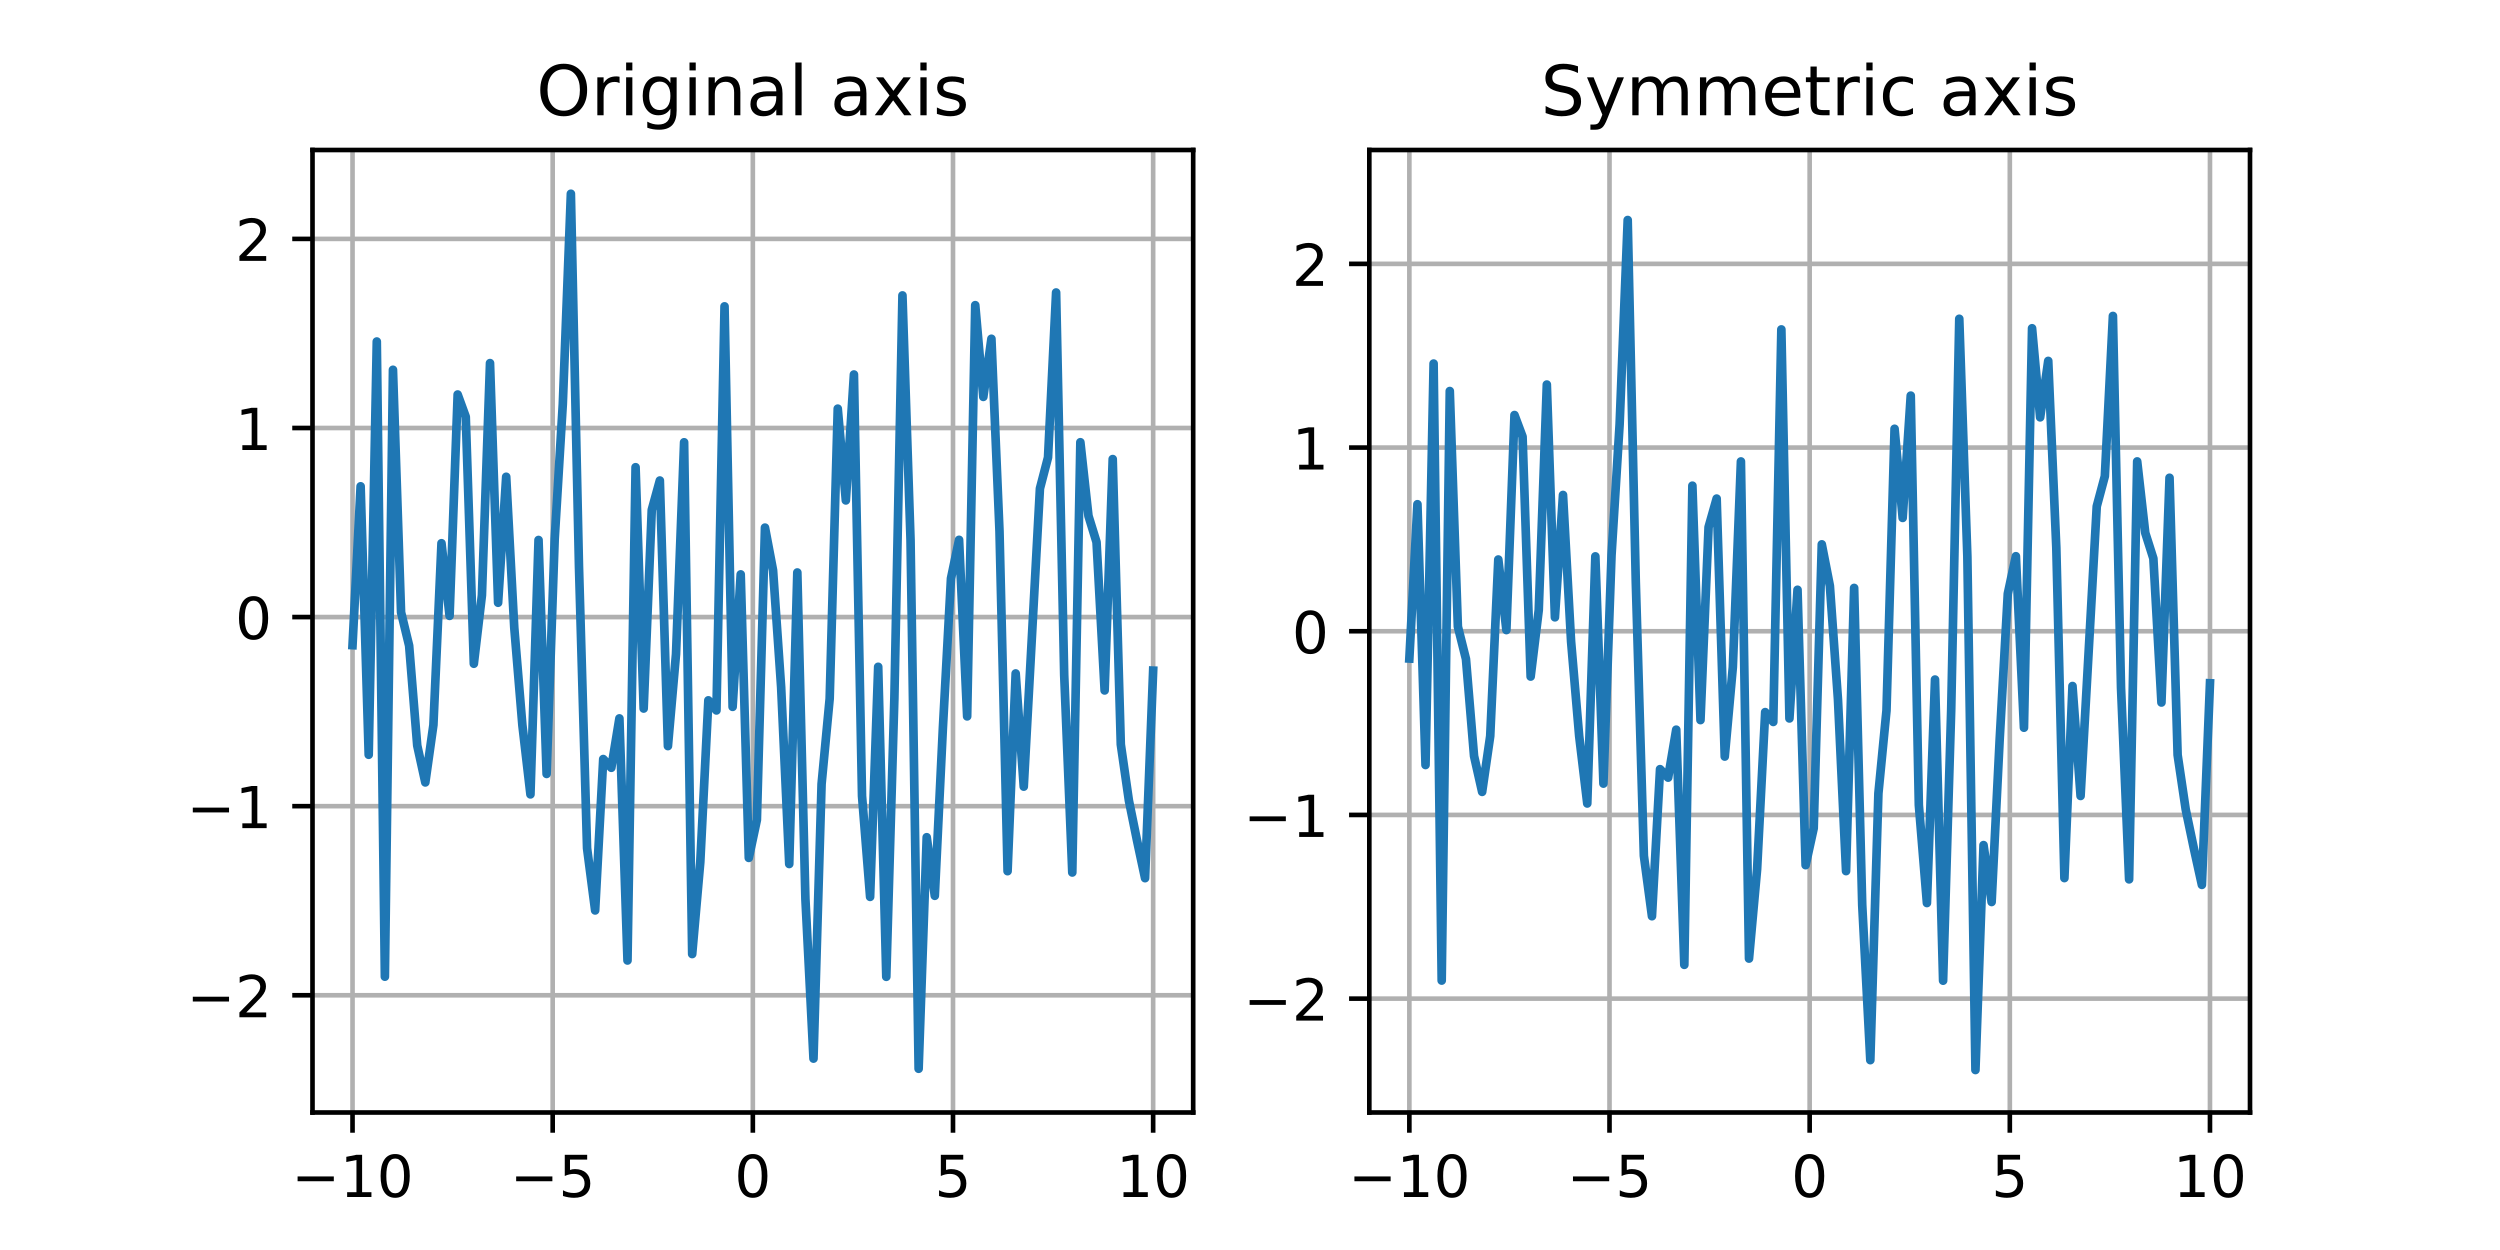
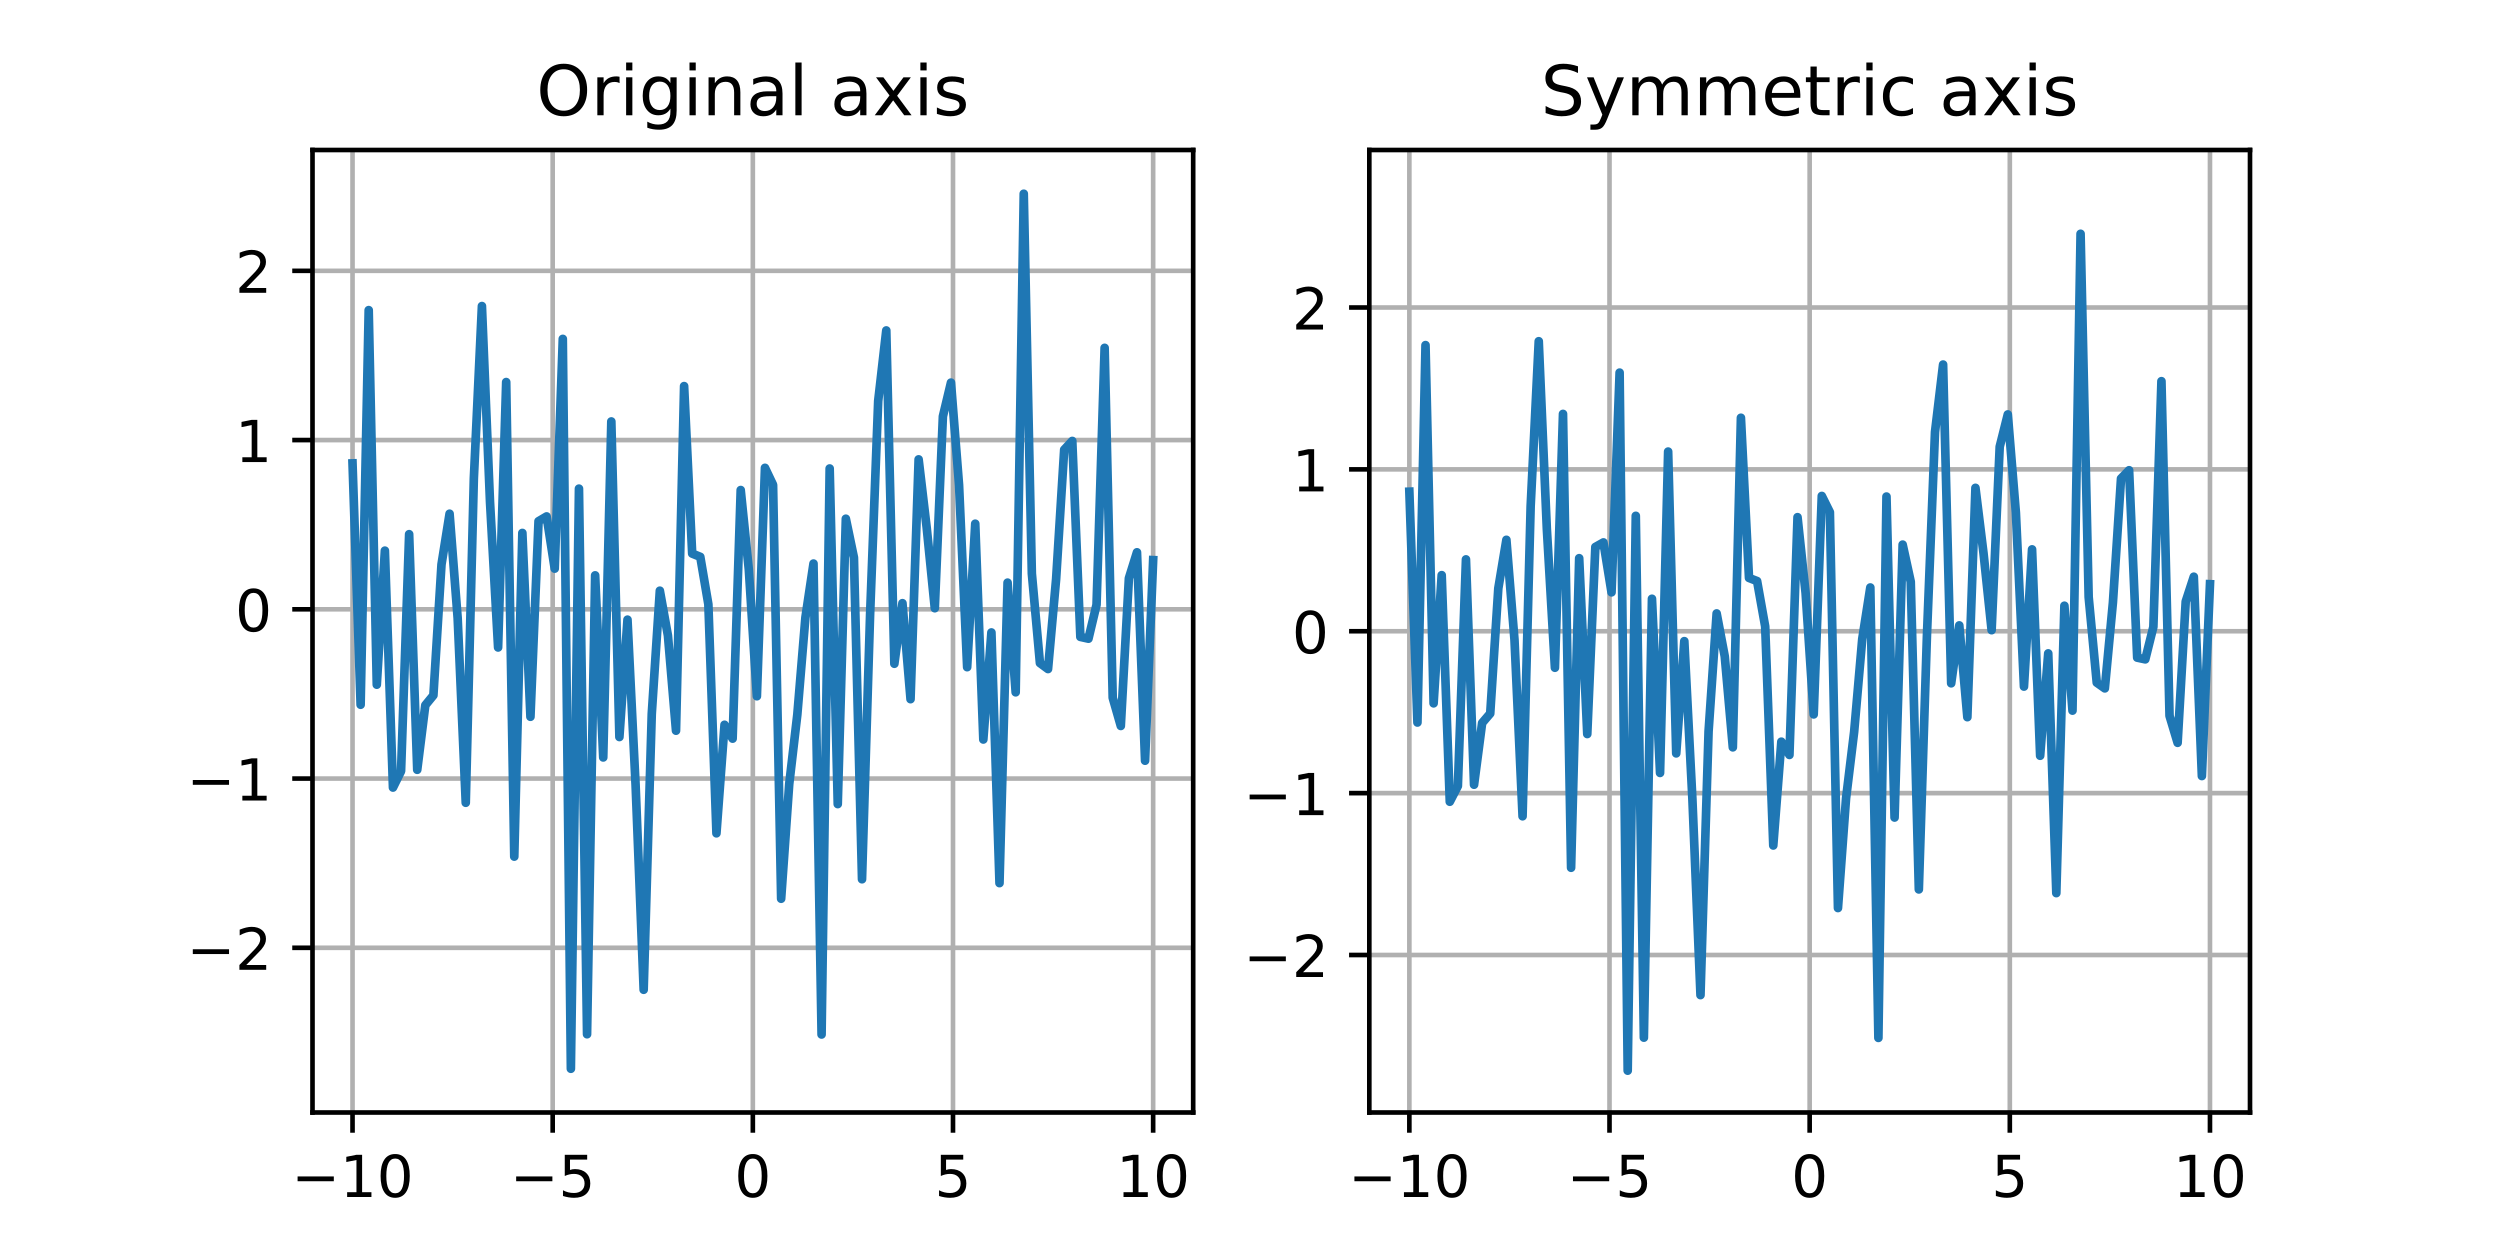
<svg xmlns="http://www.w3.org/2000/svg" xmlns:xlink="http://www.w3.org/1999/xlink" width="432pt" height="216pt" viewBox="0 0 432 216" version="1.1">
  <defs>
    <style type="text/css">*{stroke-linejoin: round; stroke-linecap: butt}</style>
  </defs>
  <g id="figure_1">
    <g id="patch_1">
      <path d="M 0 216  L 432 216  L 432 0  L 0 0  z " style="fill: #ffffff" />
    </g>
    <g id="axes_1">
      <g id="patch_2">
        <path d="M 54 192.24  L 206.182 192.24  L 206.182 25.92  L 54 25.92  z " style="fill: #ffffff" />
      </g>
      <g id="matplotlib.axis_1">
        <g id="xtick_1">
          <g id="line2d_1">
-             <path d="M 60.917 192.24  L 60.917 25.92  " clip-path="url(#p98e7daab10)" style="fill: none; stroke: #b0b0b0; stroke-width: 0.8; stroke-linecap: square" />
+             <path d="M 60.917 192.24  L 60.917 25.92  " clip-path="url(#p47ac1d775c)" style="fill: none; stroke: #b0b0b0; stroke-width: 0.8; stroke-linecap: square" />
          </g>
          <g id="line2d_2">
            <defs>
-               <path id="m057a5e9bf3" d="M 0 0  L 0 3.5  " style="stroke: #000000; stroke-width: 0.8" />
+               <path id="m2f160163af" d="M 0 0  L 0 3.5  " style="stroke: #000000; stroke-width: 0.8" />
            </defs>
            <g>
-               <use xlink:href="#m057a5e9bf3" x="60.917" y="192.24" style="stroke: #000000; stroke-width: 0.8" />
+               <use xlink:href="#m2f160163af" x="60.917" y="192.24" style="stroke: #000000; stroke-width: 0.8" />
            </g>
          </g>
          <g id="text_1">
            <g transform="translate(50.36501 206.8384) scale(0.1 -0.1)">
              <defs>
                <path id="DejaVuSans-2212" d="M 678 2272  L 4684 2272  L 4684 1741  L 678 1741  L 678 2272  z " transform="scale(0.015625)" />
                <path id="DejaVuSans-31" d="M 794 531  L 1825 531  L 1825 4091  L 703 3866  L 703 4441  L 1819 4666  L 2450 4666  L 2450 531  L 3481 531  L 3481 0  L 794 0  L 794 531  z " transform="scale(0.015625)" />
                <path id="DejaVuSans-30" d="M 2034 4250  Q 1547 4250 1301 3770  Q 1056 3291 1056 2328  Q 1056 1369 1301 889  Q 1547 409 2034 409  Q 2525 409 2770 889  Q 3016 1369 3016 2328  Q 3016 3291 2770 3770  Q 2525 4250 2034 4250  z M 2034 4750  Q 2819 4750 3233 4129  Q 3647 3509 3647 2328  Q 3647 1150 3233 529  Q 2819 -91 2034 -91  Q 1250 -91 836 529  Q 422 1150 422 2328  Q 422 3509 836 4129  Q 1250 4750 2034 4750  z " transform="scale(0.015625)" />
              </defs>
              <use xlink:href="#DejaVuSans-2212" />
              <use xlink:href="#DejaVuSans-31" transform="translate(83.78906 0)" />
              <use xlink:href="#DejaVuSans-30" transform="translate(147.4121 0)" />
            </g>
          </g>
        </g>
        <g id="xtick_2">
          <g id="line2d_3">
-             <path d="M 95.504 192.24  L 95.504 25.92  " clip-path="url(#p98e7daab10)" style="fill: none; stroke: #b0b0b0; stroke-width: 0.8; stroke-linecap: square" />
+             <path d="M 95.504 192.24  L 95.504 25.92  " clip-path="url(#p47ac1d775c)" style="fill: none; stroke: #b0b0b0; stroke-width: 0.8; stroke-linecap: square" />
          </g>
          <g id="line2d_4">
            <g>
-               <use xlink:href="#m057a5e9bf3" x="95.504" y="192.24" style="stroke: #000000; stroke-width: 0.8" />
+               <use xlink:href="#m2f160163af" x="95.504" y="192.24" style="stroke: #000000; stroke-width: 0.8" />
            </g>
          </g>
          <g id="text_2">
            <g transform="translate(88.13304 206.8384) scale(0.1 -0.1)">
              <defs>
                <path id="DejaVuSans-35" d="M 691 4666  L 3169 4666  L 3169 4134  L 1269 4134  L 1269 2991  Q 1406 3038 1543 3061  Q 1681 3084 1819 3084  Q 2600 3084 3056 2656  Q 3513 2228 3513 1497  Q 3513 744 3044 326  Q 2575 -91 1722 -91  Q 1428 -91 1123 -41  Q 819 9 494 109  L 494 744  Q 775 591 1075 516  Q 1375 441 1709 441  Q 2250 441 2565 725  Q 2881 1009 2881 1497  Q 2881 1984 2565 2268  Q 2250 2553 1709 2553  Q 1456 2553 1204 2497  Q 953 2441 691 2322  L 691 4666  z " transform="scale(0.015625)" />
              </defs>
              <use xlink:href="#DejaVuSans-2212" />
              <use xlink:href="#DejaVuSans-35" transform="translate(83.78906 0)" />
            </g>
          </g>
        </g>
        <g id="xtick_3">
          <g id="line2d_5">
-             <path d="M 130.091 192.24  L 130.091 25.92  " clip-path="url(#p98e7daab10)" style="fill: none; stroke: #b0b0b0; stroke-width: 0.8; stroke-linecap: square" />
+             <path d="M 130.091 192.24  L 130.091 25.92  " clip-path="url(#p47ac1d775c)" style="fill: none; stroke: #b0b0b0; stroke-width: 0.8; stroke-linecap: square" />
          </g>
          <g id="line2d_6">
            <g>
-               <use xlink:href="#m057a5e9bf3" x="130.091" y="192.24" style="stroke: #000000; stroke-width: 0.8" />
+               <use xlink:href="#m2f160163af" x="130.091" y="192.24" style="stroke: #000000; stroke-width: 0.8" />
            </g>
          </g>
          <g id="text_3">
            <g transform="translate(126.9097 206.8384) scale(0.1 -0.1)">
              <use xlink:href="#DejaVuSans-30" />
            </g>
          </g>
        </g>
        <g id="xtick_4">
          <g id="line2d_7">
-             <path d="M 164.678 192.24  L 164.678 25.92  " clip-path="url(#p98e7daab10)" style="fill: none; stroke: #b0b0b0; stroke-width: 0.8; stroke-linecap: square" />
+             <path d="M 164.678 192.24  L 164.678 25.92  " clip-path="url(#p47ac1d775c)" style="fill: none; stroke: #b0b0b0; stroke-width: 0.8; stroke-linecap: square" />
          </g>
          <g id="line2d_8">
            <g>
-               <use xlink:href="#m057a5e9bf3" x="164.678" y="192.24" style="stroke: #000000; stroke-width: 0.8" />
+               <use xlink:href="#m2f160163af" x="164.678" y="192.24" style="stroke: #000000; stroke-width: 0.8" />
            </g>
          </g>
          <g id="text_4">
            <g transform="translate(161.4964 206.8384) scale(0.1 -0.1)">
              <use xlink:href="#DejaVuSans-35" />
            </g>
          </g>
        </g>
        <g id="xtick_5">
          <g id="line2d_9">
-             <path d="M 199.264 192.24  L 199.264 25.92  " clip-path="url(#p98e7daab10)" style="fill: none; stroke: #b0b0b0; stroke-width: 0.8; stroke-linecap: square" />
+             <path d="M 199.264 192.24  L 199.264 25.92  " clip-path="url(#p47ac1d775c)" style="fill: none; stroke: #b0b0b0; stroke-width: 0.8; stroke-linecap: square" />
          </g>
          <g id="line2d_10">
            <g>
-               <use xlink:href="#m057a5e9bf3" x="199.264" y="192.24" style="stroke: #000000; stroke-width: 0.8" />
+               <use xlink:href="#m2f160163af" x="199.264" y="192.24" style="stroke: #000000; stroke-width: 0.8" />
            </g>
          </g>
          <g id="text_5">
            <g transform="translate(192.902 206.8384) scale(0.1 -0.1)">
              <use xlink:href="#DejaVuSans-31" />
              <use xlink:href="#DejaVuSans-30" transform="translate(63.62305 0)" />
            </g>
          </g>
        </g>
      </g>
      <g id="matplotlib.axis_2">
        <g id="ytick_1">
          <g id="line2d_11">
-             <path d="M 54 171.983  L 206.182 171.983  " clip-path="url(#p98e7daab10)" style="fill: none; stroke: #b0b0b0; stroke-width: 0.8; stroke-linecap: square" />
+             <path d="M 54 163.781  L 206.182 163.781  " clip-path="url(#p47ac1d775c)" style="fill: none; stroke: #b0b0b0; stroke-width: 0.8; stroke-linecap: square" />
          </g>
          <g id="line2d_12">
            <defs>
-               <path id="md7b9d6810d" d="M 0 0  L -3.5 0  " style="stroke: #000000; stroke-width: 0.8" />
+               <path id="m667761893a" d="M 0 0  L -3.5 0  " style="stroke: #000000; stroke-width: 0.8" />
            </defs>
            <g>
-               <use xlink:href="#md7b9d6810d" x="54" y="171.983" style="stroke: #000000; stroke-width: 0.8" />
+               <use xlink:href="#m667761893a" x="54" y="163.781" style="stroke: #000000; stroke-width: 0.8" />
            </g>
          </g>
          <g id="text_6">
-             <g transform="translate(32.25781 175.7821) scale(0.1 -0.1)">
+             <g transform="translate(32.25781 167.5804) scale(0.1 -0.1)">
              <defs>
                <path id="DejaVuSans-32" d="M 1228 531  L 3431 531  L 3431 0  L 469 0  L 469 531  Q 828 903 1448 1529  Q 2069 2156 2228 2338  Q 2531 2678 2651 2914  Q 2772 3150 2772 3378  Q 2772 3750 2511 3984  Q 2250 4219 1831 4219  Q 1534 4219 1204 4116  Q 875 4013 500 3803  L 500 4441  Q 881 4594 1212 4672  Q 1544 4750 1819 4750  Q 2544 4750 2975 4387  Q 3406 4025 3406 3419  Q 3406 3131 3298 2873  Q 3191 2616 2906 2266  Q 2828 2175 2409 1742  Q 1991 1309 1228 531  z " transform="scale(0.015625)" />
              </defs>
              <use xlink:href="#DejaVuSans-2212" />
              <use xlink:href="#DejaVuSans-32" transform="translate(83.78906 0)" />
            </g>
          </g>
        </g>
        <g id="ytick_2">
          <g id="line2d_13">
-             <path d="M 54 139.307  L 206.182 139.307  " clip-path="url(#p98e7daab10)" style="fill: none; stroke: #b0b0b0; stroke-width: 0.8; stroke-linecap: square" />
+             <path d="M 54 134.536  L 206.182 134.536  " clip-path="url(#p47ac1d775c)" style="fill: none; stroke: #b0b0b0; stroke-width: 0.8; stroke-linecap: square" />
          </g>
          <g id="line2d_14">
            <g>
-               <use xlink:href="#md7b9d6810d" x="54" y="139.307" style="stroke: #000000; stroke-width: 0.8" />
+               <use xlink:href="#m667761893a" x="54" y="134.536" style="stroke: #000000; stroke-width: 0.8" />
            </g>
          </g>
          <g id="text_7">
-             <g transform="translate(32.25781 143.1064) scale(0.1 -0.1)">
+             <g transform="translate(32.25781 138.3348) scale(0.1 -0.1)">
              <use xlink:href="#DejaVuSans-2212" />
              <use xlink:href="#DejaVuSans-31" transform="translate(83.78906 0)" />
            </g>
          </g>
        </g>
        <g id="ytick_3">
          <g id="line2d_15">
-             <path d="M 54 106.632  L 206.182 106.632  " clip-path="url(#p98e7daab10)" style="fill: none; stroke: #b0b0b0; stroke-width: 0.8; stroke-linecap: square" />
+             <path d="M 54 105.29  L 206.182 105.29  " clip-path="url(#p47ac1d775c)" style="fill: none; stroke: #b0b0b0; stroke-width: 0.8; stroke-linecap: square" />
          </g>
          <g id="line2d_16">
            <g>
-               <use xlink:href="#md7b9d6810d" x="54" y="106.632" style="stroke: #000000; stroke-width: 0.8" />
+               <use xlink:href="#m667761893a" x="54" y="105.29" style="stroke: #000000; stroke-width: 0.8" />
            </g>
          </g>
          <g id="text_8">
-             <g transform="translate(40.6375 110.4308) scale(0.1 -0.1)">
+             <g transform="translate(40.6375 109.0892) scale(0.1 -0.1)">
              <use xlink:href="#DejaVuSans-30" />
            </g>
          </g>
        </g>
        <g id="ytick_4">
          <g id="line2d_17">
-             <path d="M 54 73.956  L 206.182 73.956  " clip-path="url(#p98e7daab10)" style="fill: none; stroke: #b0b0b0; stroke-width: 0.8; stroke-linecap: square" />
+             <path d="M 54 76.044  L 206.182 76.044  " clip-path="url(#p47ac1d775c)" style="fill: none; stroke: #b0b0b0; stroke-width: 0.8; stroke-linecap: square" />
          </g>
          <g id="line2d_18">
            <g>
-               <use xlink:href="#md7b9d6810d" x="54" y="73.956" style="stroke: #000000; stroke-width: 0.8" />
+               <use xlink:href="#m667761893a" x="54" y="76.044" style="stroke: #000000; stroke-width: 0.8" />
            </g>
          </g>
          <g id="text_9">
-             <g transform="translate(40.6375 77.75513) scale(0.1 -0.1)">
+             <g transform="translate(40.6375 79.84358) scale(0.1 -0.1)">
              <use xlink:href="#DejaVuSans-31" />
            </g>
          </g>
        </g>
        <g id="ytick_5">
          <g id="line2d_19">
-             <path d="M 54 41.28  L 206.182 41.28  " clip-path="url(#p98e7daab10)" style="fill: none; stroke: #b0b0b0; stroke-width: 0.8; stroke-linecap: square" />
+             <path d="M 54 46.799  L 206.182 46.799  " clip-path="url(#p47ac1d775c)" style="fill: none; stroke: #b0b0b0; stroke-width: 0.8; stroke-linecap: square" />
          </g>
          <g id="line2d_20">
            <g>
-               <use xlink:href="#md7b9d6810d" x="54" y="41.28" style="stroke: #000000; stroke-width: 0.8" />
+               <use xlink:href="#m667761893a" x="54" y="46.799" style="stroke: #000000; stroke-width: 0.8" />
            </g>
          </g>
          <g id="text_10">
-             <g transform="translate(40.6375 45.07948) scale(0.1 -0.1)">
+             <g transform="translate(40.6375 50.59797) scale(0.1 -0.1)">
              <use xlink:href="#DejaVuSans-32" />
            </g>
          </g>
        </g>
      </g>
      <g id="line2d_21">
-         <path d="M 60.917 111.484  L 62.315 84.036  L 63.712 130.422  L 65.11 59.017  L 66.507 168.77  L 67.905 63.903  L 69.302 105.8  L 70.699 111.576  L 72.097 128.825  L 73.494 135.202  L 74.892 125.28  L 76.289 93.873  L 77.687 106.42  L 79.084 68.172  L 80.482 72.022  L 81.879 114.692  L 83.276 102.865  L 84.674 62.748  L 86.071 104.152  L 87.469 82.39  L 88.866 108.473  L 90.264 125.287  L 91.661 137.269  L 93.059 93.314  L 94.456 133.733  L 95.853 93.109  L 97.251 69.841  L 98.648 33.48  L 100.046 97.863  L 101.443 146.568  L 102.841 157.323  L 104.238 131.167  L 105.636 132.671  L 107.033 124.141  L 108.431 165.972  L 109.828 80.738  L 111.225 122.433  L 112.623 88.119  L 114.02 83.037  L 115.418 128.921  L 116.815 113.036  L 118.213 76.428  L 119.61 164.859  L 121.008 148.989  L 122.405 121.021  L 123.802 122.762  L 125.2 52.94  L 126.597 122.143  L 127.995 99.257  L 129.392 148.24  L 130.79 141.679  L 132.187 91.173  L 133.585 98.561  L 134.982 118.774  L 136.379 149.297  L 137.777 98.928  L 139.174 155.337  L 140.572 182.924  L 141.969 135.477  L 143.367 120.736  L 144.764 70.617  L 146.162 86.47  L 147.559 64.717  L 148.956 137.542  L 150.354 154.977  L 151.751 115.226  L 153.149 168.789  L 154.546 120.702  L 155.944 51.05  L 157.341 93.323  L 158.739 184.68  L 160.136 144.676  L 161.533 154.792  L 162.931 125.788  L 164.328 99.959  L 165.726 93.286  L 167.123 123.79  L 168.521 52.737  L 169.918 68.578  L 171.316 58.543  L 172.713 91.795  L 174.11 150.536  L 175.508 116.376  L 176.905 135.929  L 178.303 110.212  L 179.7 84.419  L 181.098 79.046  L 182.495 50.546  L 183.893 116.646  L 185.29 150.765  L 186.687 76.421  L 188.085 89.141  L 189.482 93.681  L 190.88 119.308  L 192.277 79.331  L 193.675 128.635  L 195.072 138.332  L 196.47 145.213  L 197.867 151.745  L 199.264 115.884  " clip-path="url(#p98e7daab10)" style="fill: none; stroke: #1f77b4; stroke-width: 1.5; stroke-linecap: square" />
+         <path d="M 60.917 80.074  L 62.315 121.779  L 63.712 53.593  L 65.11 118.311  L 66.507 95.156  L 67.905 136.089  L 69.302 133.249  L 70.699 92.31  L 72.097 133.018  L 73.494 121.861  L 74.892 120.151  L 76.289 97.545  L 77.687 88.772  L 79.084 106.817  L 80.482 138.717  L 81.879 82.703  L 83.276 52.89  L 84.674 86.76  L 86.071 111.88  L 87.469 66.024  L 88.866 148.02  L 90.264 92.094  L 91.661 123.858  L 93.059 90.065  L 94.456 89.241  L 95.853 98.257  L 97.251 58.562  L 98.648 184.68  L 100.046 84.439  L 101.443 178.715  L 102.841 99.424  L 104.238 130.886  L 105.636 72.832  L 107.033 127.355  L 108.431 107.08  L 109.828 135.61  L 111.225 171.028  L 112.623 123.388  L 114.02 102.074  L 115.418 109.825  L 116.815 126.261  L 118.213 66.721  L 119.61 95.656  L 121.008 96.223  L 122.405 104.425  L 123.802 143.996  L 125.2 125.243  L 126.597 127.635  L 127.995 84.681  L 129.392 98.378  L 130.79 120.312  L 132.187 80.845  L 133.585 83.783  L 134.982 155.299  L 136.379 135.472  L 137.777 123.479  L 139.174 106.716  L 140.572 97.386  L 141.969 178.761  L 143.367 80.956  L 144.764 138.945  L 146.162 89.639  L 147.559 96.348  L 148.956 151.934  L 150.354 106.123  L 151.751 69.284  L 153.149 57.105  L 154.546 114.693  L 155.944 104.233  L 157.341 120.813  L 158.739 79.383  L 160.136 91.216  L 161.533 105.097  L 162.931 71.953  L 164.328 66.118  L 165.726 83.84  L 167.123 115.286  L 168.521 90.499  L 169.918 127.784  L 171.316 109.292  L 172.713 152.602  L 174.11 100.682  L 175.508 119.628  L 176.905 33.48  L 178.303 99.111  L 179.7 114.575  L 181.098 115.61  L 182.495 100.084  L 183.893 77.701  L 185.29 76.198  L 186.687 110.055  L 188.085 110.366  L 189.482 104.503  L 190.88 60.11  L 192.277 120.57  L 193.675 125.444  L 195.072 99.924  L 196.47 95.44  L 197.867 131.449  L 199.264 96.789  " clip-path="url(#p47ac1d775c)" style="fill: none; stroke: #1f77b4; stroke-width: 1.5; stroke-linecap: square" />
      </g>
      <g id="patch_3">
        <path d="M 54 192.24  L 54 25.92  " style="fill: none; stroke: #000000; stroke-width: 0.8; stroke-linejoin: miter; stroke-linecap: square" />
      </g>
      <g id="patch_4">
        <path d="M 206.182 192.24  L 206.182 25.92  " style="fill: none; stroke: #000000; stroke-width: 0.8; stroke-linejoin: miter; stroke-linecap: square" />
      </g>
      <g id="patch_5">
        <path d="M 54 192.24  L 206.182 192.24  " style="fill: none; stroke: #000000; stroke-width: 0.8; stroke-linejoin: miter; stroke-linecap: square" />
      </g>
      <g id="patch_6">
        <path d="M 54 25.92  L 206.182 25.92  " style="fill: none; stroke: #000000; stroke-width: 0.8; stroke-linejoin: miter; stroke-linecap: square" />
      </g>
      <g id="text_11">
        <g transform="translate(92.68466 19.92) scale(0.12 -0.12)">
          <defs>
            <path id="DejaVuSans-4f" d="M 2522 4238  Q 1834 4238 1429 3725  Q 1025 3213 1025 2328  Q 1025 1447 1429 934  Q 1834 422 2522 422  Q 3209 422 3611 934  Q 4013 1447 4013 2328  Q 4013 3213 3611 3725  Q 3209 4238 2522 4238  z M 2522 4750  Q 3503 4750 4090 4092  Q 4678 3434 4678 2328  Q 4678 1225 4090 567  Q 3503 -91 2522 -91  Q 1538 -91 948 565  Q 359 1222 359 2328  Q 359 3434 948 4092  Q 1538 4750 2522 4750  z " transform="scale(0.015625)" />
            <path id="DejaVuSans-72" d="M 2631 2963  Q 2534 3019 2420 3045  Q 2306 3072 2169 3072  Q 1681 3072 1420 2755  Q 1159 2438 1159 1844  L 1159 0  L 581 0  L 581 3500  L 1159 3500  L 1159 2956  Q 1341 3275 1631 3429  Q 1922 3584 2338 3584  Q 2397 3584 2469 3576  Q 2541 3569 2628 3553  L 2631 2963  z " transform="scale(0.015625)" />
            <path id="DejaVuSans-69" d="M 603 3500  L 1178 3500  L 1178 0  L 603 0  L 603 3500  z M 603 4863  L 1178 4863  L 1178 4134  L 603 4134  L 603 4863  z " transform="scale(0.015625)" />
            <path id="DejaVuSans-67" d="M 2906 1791  Q 2906 2416 2648 2759  Q 2391 3103 1925 3103  Q 1463 3103 1205 2759  Q 947 2416 947 1791  Q 947 1169 1205 825  Q 1463 481 1925 481  Q 2391 481 2648 825  Q 2906 1169 2906 1791  z M 3481 434  Q 3481 -459 3084 -895  Q 2688 -1331 1869 -1331  Q 1566 -1331 1297 -1286  Q 1028 -1241 775 -1147  L 775 -588  Q 1028 -725 1275 -790  Q 1522 -856 1778 -856  Q 2344 -856 2625 -561  Q 2906 -266 2906 331  L 2906 616  Q 2728 306 2450 153  Q 2172 0 1784 0  Q 1141 0 747 490  Q 353 981 353 1791  Q 353 2603 747 3093  Q 1141 3584 1784 3584  Q 2172 3584 2450 3431  Q 2728 3278 2906 2969  L 2906 3500  L 3481 3500  L 3481 434  z " transform="scale(0.015625)" />
            <path id="DejaVuSans-6e" d="M 3513 2113  L 3513 0  L 2938 0  L 2938 2094  Q 2938 2591 2744 2837  Q 2550 3084 2163 3084  Q 1697 3084 1428 2787  Q 1159 2491 1159 1978  L 1159 0  L 581 0  L 581 3500  L 1159 3500  L 1159 2956  Q 1366 3272 1645 3428  Q 1925 3584 2291 3584  Q 2894 3584 3203 3211  Q 3513 2838 3513 2113  z " transform="scale(0.015625)" />
            <path id="DejaVuSans-61" d="M 2194 1759  Q 1497 1759 1228 1600  Q 959 1441 959 1056  Q 959 750 1161 570  Q 1363 391 1709 391  Q 2188 391 2477 730  Q 2766 1069 2766 1631  L 2766 1759  L 2194 1759  z M 3341 1997  L 3341 0  L 2766 0  L 2766 531  Q 2569 213 2275 61  Q 1981 -91 1556 -91  Q 1019 -91 701 211  Q 384 513 384 1019  Q 384 1609 779 1909  Q 1175 2209 1959 2209  L 2766 2209  L 2766 2266  Q 2766 2663 2505 2880  Q 2244 3097 1772 3097  Q 1472 3097 1187 3025  Q 903 2953 641 2809  L 641 3341  Q 956 3463 1253 3523  Q 1550 3584 1831 3584  Q 2591 3584 2966 3190  Q 3341 2797 3341 1997  z " transform="scale(0.015625)" />
            <path id="DejaVuSans-6c" d="M 603 4863  L 1178 4863  L 1178 0  L 603 0  L 603 4863  z " transform="scale(0.015625)" />
            <path id="DejaVuSans-20" transform="scale(0.015625)" />
            <path id="DejaVuSans-78" d="M 3513 3500  L 2247 1797  L 3578 0  L 2900 0  L 1881 1375  L 863 0  L 184 0  L 1544 1831  L 300 3500  L 978 3500  L 1906 2253  L 2834 3500  L 3513 3500  z " transform="scale(0.015625)" />
            <path id="DejaVuSans-73" d="M 2834 3397  L 2834 2853  Q 2591 2978 2328 3040  Q 2066 3103 1784 3103  Q 1356 3103 1142 2972  Q 928 2841 928 2578  Q 928 2378 1081 2264  Q 1234 2150 1697 2047  L 1894 2003  Q 2506 1872 2764 1633  Q 3022 1394 3022 966  Q 3022 478 2636 193  Q 2250 -91 1575 -91  Q 1294 -91 989 -36  Q 684 19 347 128  L 347 722  Q 666 556 975 473  Q 1284 391 1588 391  Q 1994 391 2212 530  Q 2431 669 2431 922  Q 2431 1156 2273 1281  Q 2116 1406 1581 1522  L 1381 1569  Q 847 1681 609 1914  Q 372 2147 372 2553  Q 372 3047 722 3315  Q 1072 3584 1716 3584  Q 2034 3584 2315 3537  Q 2597 3491 2834 3397  z " transform="scale(0.015625)" />
          </defs>
          <use xlink:href="#DejaVuSans-4f" />
          <use xlink:href="#DejaVuSans-72" transform="translate(78.71094 0)" />
          <use xlink:href="#DejaVuSans-69" transform="translate(119.8242 0)" />
          <use xlink:href="#DejaVuSans-67" transform="translate(147.6074 0)" />
          <use xlink:href="#DejaVuSans-69" transform="translate(211.084 0)" />
          <use xlink:href="#DejaVuSans-6e" transform="translate(238.8672 0)" />
          <use xlink:href="#DejaVuSans-61" transform="translate(302.2461 0)" />
          <use xlink:href="#DejaVuSans-6c" transform="translate(363.5254 0)" />
          <use xlink:href="#DejaVuSans-20" transform="translate(391.3086 0)" />
          <use xlink:href="#DejaVuSans-61" transform="translate(423.0957 0)" />
          <use xlink:href="#DejaVuSans-78" transform="translate(484.375 0)" />
          <use xlink:href="#DejaVuSans-69" transform="translate(543.5547 0)" />
          <use xlink:href="#DejaVuSans-73" transform="translate(571.3379 0)" />
        </g>
      </g>
    </g>
    <g id="axes_2">
      <g id="patch_7">
        <path d="M 236.618 192.24  L 388.8 192.24  L 388.8 25.92  L 236.618 25.92  z " style="fill: #ffffff" />
      </g>
      <g id="matplotlib.axis_3">
        <g id="xtick_6">
          <g id="line2d_22">
-             <path d="M 243.536 192.24  L 243.536 25.92  " clip-path="url(#p8717e35776)" style="fill: none; stroke: #b0b0b0; stroke-width: 0.8; stroke-linecap: square" />
+             <path d="M 243.536 192.24  L 243.536 25.92  " clip-path="url(#p711a72a09e)" style="fill: none; stroke: #b0b0b0; stroke-width: 0.8; stroke-linecap: square" />
          </g>
          <g id="line2d_23">
            <g>
-               <use xlink:href="#m057a5e9bf3" x="243.536" y="192.24" style="stroke: #000000; stroke-width: 0.8" />
+               <use xlink:href="#m2f160163af" x="243.536" y="192.24" style="stroke: #000000; stroke-width: 0.8" />
            </g>
          </g>
          <g id="text_12">
            <g transform="translate(232.9832 206.8384) scale(0.1 -0.1)">
              <use xlink:href="#DejaVuSans-2212" />
              <use xlink:href="#DejaVuSans-31" transform="translate(83.78906 0)" />
              <use xlink:href="#DejaVuSans-30" transform="translate(147.4121 0)" />
            </g>
          </g>
        </g>
        <g id="xtick_7">
          <g id="line2d_24">
-             <path d="M 278.122 192.24  L 278.122 25.92  " clip-path="url(#p8717e35776)" style="fill: none; stroke: #b0b0b0; stroke-width: 0.8; stroke-linecap: square" />
+             <path d="M 278.122 192.24  L 278.122 25.92  " clip-path="url(#p711a72a09e)" style="fill: none; stroke: #b0b0b0; stroke-width: 0.8; stroke-linecap: square" />
          </g>
          <g id="line2d_25">
            <g>
-               <use xlink:href="#m057a5e9bf3" x="278.122" y="192.24" style="stroke: #000000; stroke-width: 0.8" />
+               <use xlink:href="#m2f160163af" x="278.122" y="192.24" style="stroke: #000000; stroke-width: 0.8" />
            </g>
          </g>
          <g id="text_13">
            <g transform="translate(270.7512 206.8384) scale(0.1 -0.1)">
              <use xlink:href="#DejaVuSans-2212" />
              <use xlink:href="#DejaVuSans-35" transform="translate(83.78906 0)" />
            </g>
          </g>
        </g>
        <g id="xtick_8">
          <g id="line2d_26">
-             <path d="M 312.709 192.24  L 312.709 25.92  " clip-path="url(#p8717e35776)" style="fill: none; stroke: #b0b0b0; stroke-width: 0.8; stroke-linecap: square" />
+             <path d="M 312.709 192.24  L 312.709 25.92  " clip-path="url(#p711a72a09e)" style="fill: none; stroke: #b0b0b0; stroke-width: 0.8; stroke-linecap: square" />
          </g>
          <g id="line2d_27">
            <g>
-               <use xlink:href="#m057a5e9bf3" x="312.709" y="192.24" style="stroke: #000000; stroke-width: 0.8" />
+               <use xlink:href="#m2f160163af" x="312.709" y="192.24" style="stroke: #000000; stroke-width: 0.8" />
            </g>
          </g>
          <g id="text_14">
            <g transform="translate(309.5278 206.8384) scale(0.1 -0.1)">
              <use xlink:href="#DejaVuSans-30" />
            </g>
          </g>
        </g>
        <g id="xtick_9">
          <g id="line2d_28">
-             <path d="M 347.296 192.24  L 347.296 25.92  " clip-path="url(#p8717e35776)" style="fill: none; stroke: #b0b0b0; stroke-width: 0.8; stroke-linecap: square" />
+             <path d="M 347.296 192.24  L 347.296 25.92  " clip-path="url(#p711a72a09e)" style="fill: none; stroke: #b0b0b0; stroke-width: 0.8; stroke-linecap: square" />
          </g>
          <g id="line2d_29">
            <g>
-               <use xlink:href="#m057a5e9bf3" x="347.296" y="192.24" style="stroke: #000000; stroke-width: 0.8" />
+               <use xlink:href="#m2f160163af" x="347.296" y="192.24" style="stroke: #000000; stroke-width: 0.8" />
            </g>
          </g>
          <g id="text_15">
            <g transform="translate(344.1146 206.8384) scale(0.1 -0.1)">
              <use xlink:href="#DejaVuSans-35" />
            </g>
          </g>
        </g>
        <g id="xtick_10">
          <g id="line2d_30">
-             <path d="M 381.883 192.24  L 381.883 25.92  " clip-path="url(#p8717e35776)" style="fill: none; stroke: #b0b0b0; stroke-width: 0.8; stroke-linecap: square" />
+             <path d="M 381.883 192.24  L 381.883 25.92  " clip-path="url(#p711a72a09e)" style="fill: none; stroke: #b0b0b0; stroke-width: 0.8; stroke-linecap: square" />
          </g>
          <g id="line2d_31">
            <g>
-               <use xlink:href="#m057a5e9bf3" x="381.883" y="192.24" style="stroke: #000000; stroke-width: 0.8" />
+               <use xlink:href="#m2f160163af" x="381.883" y="192.24" style="stroke: #000000; stroke-width: 0.8" />
            </g>
          </g>
          <g id="text_16">
            <g transform="translate(375.5201 206.8384) scale(0.1 -0.1)">
              <use xlink:href="#DejaVuSans-31" />
              <use xlink:href="#DejaVuSans-30" transform="translate(63.62305 0)" />
            </g>
          </g>
        </g>
      </g>
      <g id="matplotlib.axis_4">
        <g id="ytick_6">
          <g id="line2d_32">
-             <path d="M 236.618 172.562  L 388.8 172.562  " clip-path="url(#p8717e35776)" style="fill: none; stroke: #b0b0b0; stroke-width: 0.8; stroke-linecap: square" />
+             <path d="M 236.618 165.022  L 388.8 165.022  " clip-path="url(#p711a72a09e)" style="fill: none; stroke: #b0b0b0; stroke-width: 0.8; stroke-linecap: square" />
          </g>
          <g id="line2d_33">
            <g>
-               <use xlink:href="#md7b9d6810d" x="236.618" y="172.562" style="stroke: #000000; stroke-width: 0.8" />
+               <use xlink:href="#m667761893a" x="236.618" y="165.022" style="stroke: #000000; stroke-width: 0.8" />
            </g>
          </g>
          <g id="text_17">
-             <g transform="translate(214.876 176.3614) scale(0.1 -0.1)">
+             <g transform="translate(214.876 168.8209) scale(0.1 -0.1)">
              <use xlink:href="#DejaVuSans-2212" />
              <use xlink:href="#DejaVuSans-32" transform="translate(83.78906 0)" />
            </g>
          </g>
        </g>
        <g id="ytick_7">
          <g id="line2d_34">
-             <path d="M 236.618 140.821  L 388.8 140.821  " clip-path="url(#p8717e35776)" style="fill: none; stroke: #b0b0b0; stroke-width: 0.8; stroke-linecap: square" />
+             <path d="M 236.618 137.051  L 388.8 137.051  " clip-path="url(#p711a72a09e)" style="fill: none; stroke: #b0b0b0; stroke-width: 0.8; stroke-linecap: square" />
          </g>
          <g id="line2d_35">
            <g>
-               <use xlink:href="#md7b9d6810d" x="236.618" y="140.821" style="stroke: #000000; stroke-width: 0.8" />
+               <use xlink:href="#m667761893a" x="236.618" y="137.051" style="stroke: #000000; stroke-width: 0.8" />
            </g>
          </g>
          <g id="text_18">
-             <g transform="translate(214.876 144.6203) scale(0.1 -0.1)">
+             <g transform="translate(214.876 140.85) scale(0.1 -0.1)">
              <use xlink:href="#DejaVuSans-2212" />
              <use xlink:href="#DejaVuSans-31" transform="translate(83.78906 0)" />
            </g>
          </g>
        </g>
        <g id="ytick_8">
          <g id="line2d_36">
-             <path d="M 236.618 109.08  L 388.8 109.08  " clip-path="url(#p8717e35776)" style="fill: none; stroke: #b0b0b0; stroke-width: 0.8; stroke-linecap: square" />
+             <path d="M 236.618 109.08  L 388.8 109.08  " clip-path="url(#p711a72a09e)" style="fill: none; stroke: #b0b0b0; stroke-width: 0.8; stroke-linecap: square" />
          </g>
          <g id="line2d_37">
            <g>
-               <use xlink:href="#md7b9d6810d" x="236.618" y="109.08" style="stroke: #000000; stroke-width: 0.8" />
+               <use xlink:href="#m667761893a" x="236.618" y="109.08" style="stroke: #000000; stroke-width: 0.8" />
            </g>
          </g>
          <g id="text_19">
            <g transform="translate(223.2557 112.8792) scale(0.1 -0.1)">
              <use xlink:href="#DejaVuSans-30" />
            </g>
          </g>
        </g>
        <g id="ytick_9">
          <g id="line2d_38">
-             <path d="M 236.618 77.339  L 388.8 77.339  " clip-path="url(#p8717e35776)" style="fill: none; stroke: #b0b0b0; stroke-width: 0.8; stroke-linecap: square" />
+             <path d="M 236.618 81.109  L 388.8 81.109  " clip-path="url(#p711a72a09e)" style="fill: none; stroke: #b0b0b0; stroke-width: 0.8; stroke-linecap: square" />
          </g>
          <g id="line2d_39">
            <g>
-               <use xlink:href="#md7b9d6810d" x="236.618" y="77.339" style="stroke: #000000; stroke-width: 0.8" />
+               <use xlink:href="#m667761893a" x="236.618" y="81.109" style="stroke: #000000; stroke-width: 0.8" />
            </g>
          </g>
          <g id="text_20">
-             <g transform="translate(223.2557 81.13812) scale(0.1 -0.1)">
+             <g transform="translate(223.2557 84.90839) scale(0.1 -0.1)">
              <use xlink:href="#DejaVuSans-31" />
            </g>
          </g>
        </g>
        <g id="ytick_10">
          <g id="line2d_40">
-             <path d="M 236.618 45.598  L 388.8 45.598  " clip-path="url(#p8717e35776)" style="fill: none; stroke: #b0b0b0; stroke-width: 0.8; stroke-linecap: square" />
+             <path d="M 236.618 53.138  L 388.8 53.138  " clip-path="url(#p711a72a09e)" style="fill: none; stroke: #b0b0b0; stroke-width: 0.8; stroke-linecap: square" />
          </g>
          <g id="line2d_41">
            <g>
-               <use xlink:href="#md7b9d6810d" x="236.618" y="45.598" style="stroke: #000000; stroke-width: 0.8" />
+               <use xlink:href="#m667761893a" x="236.618" y="53.138" style="stroke: #000000; stroke-width: 0.8" />
            </g>
          </g>
          <g id="text_21">
-             <g transform="translate(223.2557 49.39702) scale(0.1 -0.1)">
+             <g transform="translate(223.2557 56.93757) scale(0.1 -0.1)">
              <use xlink:href="#DejaVuSans-32" />
            </g>
          </g>
        </g>
      </g>
      <g id="line2d_42">
-         <path d="M 243.536 113.793  L 244.933 87.131  L 246.33 132.19  L 247.728 62.827  L 249.125 169.441  L 250.523 67.574  L 251.92 108.273  L 253.318 113.883  L 254.715 130.639  L 256.113 136.834  L 257.51 127.195  L 258.907 96.686  L 260.305 108.874  L 261.702 71.72  L 263.1 75.46  L 264.497 116.91  L 265.895 105.421  L 267.292 66.452  L 268.69 106.671  L 270.087 85.532  L 271.484 110.869  L 272.882 127.202  L 274.279 138.841  L 275.677 96.143  L 277.074 135.406  L 278.472 95.944  L 279.869 73.342  L 281.267 38.021  L 282.664 100.562  L 284.061 147.874  L 285.459 158.322  L 286.856 132.913  L 288.254 134.374  L 289.651 126.089  L 291.049 166.723  L 292.446 83.927  L 293.844 124.43  L 295.241 91.097  L 296.638 86.16  L 298.036 130.732  L 299.433 115.301  L 300.831 79.741  L 302.228 165.642  L 303.626 150.226  L 305.023 123.058  L 306.421 124.75  L 307.818 56.924  L 309.215 124.148  L 310.613 101.916  L 312.01 149.498  L 313.408 143.125  L 314.805 94.064  L 316.203 101.24  L 317.6 120.875  L 318.998 150.525  L 320.395 101.597  L 321.792 156.392  L 323.19 183.19  L 324.587 137.101  L 325.985 122.781  L 327.382 74.096  L 328.78 89.495  L 330.177 68.364  L 331.575 139.107  L 332.972 156.043  L 334.369 117.429  L 335.767 169.459  L 337.164 122.748  L 338.562 55.088  L 339.959 96.152  L 341.357 184.896  L 342.754 146.036  L 344.152 155.863  L 345.549 127.689  L 346.947 102.598  L 348.344 96.116  L 349.741 125.748  L 351.139 56.726  L 352.536 72.115  L 353.934 62.367  L 355.331 94.668  L 356.729 151.729  L 358.126 118.545  L 359.524 137.54  L 360.921 112.558  L 362.318 87.503  L 363.716 82.284  L 365.113 54.598  L 366.511 118.808  L 367.908 151.951  L 369.306 79.733  L 370.703 92.09  L 372.101 96.5  L 373.498 121.394  L 374.895 82.56  L 376.293 130.454  L 377.69 139.874  L 379.088 146.558  L 380.485 152.903  L 381.883 118.068  " clip-path="url(#p8717e35776)" style="fill: none; stroke: #1f77b4; stroke-width: 1.5; stroke-linecap: square" />
+         <path d="M 243.536 84.963  L 244.933 124.85  L 246.33 59.636  L 247.728 121.534  L 249.125 99.387  L 250.523 138.537  L 251.92 135.82  L 253.318 96.666  L 254.715 135.599  L 256.113 124.929  L 257.51 123.294  L 258.907 101.673  L 260.305 93.282  L 261.702 110.54  L 263.1 141.05  L 264.497 87.478  L 265.895 58.965  L 267.292 91.358  L 268.69 115.383  L 270.087 71.526  L 271.484 149.947  L 272.882 96.459  L 274.279 126.839  L 275.677 94.519  L 277.074 93.73  L 278.472 102.354  L 279.869 64.389  L 281.267 185.01  L 282.664 89.138  L 284.061 179.305  L 285.459 103.47  L 286.856 133.56  L 288.254 78.036  L 289.651 130.183  L 291.049 110.792  L 292.446 138.079  L 293.844 171.953  L 295.241 126.389  L 296.638 106.004  L 298.036 113.418  L 299.433 129.137  L 300.831 72.192  L 302.228 99.866  L 303.626 100.409  L 305.023 108.253  L 306.421 146.099  L 307.818 128.163  L 309.215 130.451  L 310.613 89.37  L 312.01 102.469  L 313.408 123.447  L 314.805 85.701  L 316.203 88.511  L 317.6 156.909  L 318.998 137.947  L 320.395 126.476  L 321.792 110.444  L 323.19 101.52  L 324.587 179.349  L 325.985 85.807  L 327.382 141.268  L 328.78 94.111  L 330.177 100.528  L 331.575 153.691  L 332.972 109.877  L 334.369 74.643  L 335.767 62.995  L 337.164 118.073  L 338.562 108.069  L 339.959 123.926  L 341.357 84.302  L 342.754 95.62  L 344.152 108.895  L 345.549 77.196  L 346.947 71.616  L 348.344 88.565  L 349.741 118.641  L 351.139 94.934  L 352.536 130.594  L 353.934 112.908  L 355.331 154.33  L 356.729 104.673  L 358.126 122.793  L 359.524 40.4  L 360.921 103.17  L 362.318 117.961  L 363.716 118.951  L 365.113 104.101  L 366.511 82.693  L 367.908 81.256  L 369.306 113.637  L 370.703 113.935  L 372.101 108.328  L 373.498 65.87  L 374.895 123.694  L 376.293 128.355  L 377.69 103.948  L 379.088 99.659  L 380.485 134.099  L 381.883 100.95  " clip-path="url(#p711a72a09e)" style="fill: none; stroke: #1f77b4; stroke-width: 1.5; stroke-linecap: square" />
      </g>
      <g id="patch_8">
        <path d="M 236.618 192.24  L 236.618 25.92  " style="fill: none; stroke: #000000; stroke-width: 0.8; stroke-linejoin: miter; stroke-linecap: square" />
      </g>
      <g id="patch_9">
        <path d="M 388.8 192.24  L 388.8 25.92  " style="fill: none; stroke: #000000; stroke-width: 0.8; stroke-linejoin: miter; stroke-linecap: square" />
      </g>
      <g id="patch_10">
        <path d="M 236.618 192.24  L 388.8 192.24  " style="fill: none; stroke: #000000; stroke-width: 0.8; stroke-linejoin: miter; stroke-linecap: square" />
      </g>
      <g id="patch_11">
        <path d="M 236.618 25.92  L 388.8 25.92  " style="fill: none; stroke: #000000; stroke-width: 0.8; stroke-linejoin: miter; stroke-linecap: square" />
      </g>
      <g id="text_22">
        <g transform="translate(266.256 19.92) scale(0.12 -0.12)">
          <defs>
            <path id="DejaVuSans-53" d="M 3425 4513  L 3425 3897  Q 3066 4069 2747 4153  Q 2428 4238 2131 4238  Q 1616 4238 1336 4038  Q 1056 3838 1056 3469  Q 1056 3159 1242 3001  Q 1428 2844 1947 2747  L 2328 2669  Q 3034 2534 3370 2195  Q 3706 1856 3706 1288  Q 3706 609 3251 259  Q 2797 -91 1919 -91  Q 1588 -91 1214 -16  Q 841 59 441 206  L 441 856  Q 825 641 1194 531  Q 1563 422 1919 422  Q 2459 422 2753 634  Q 3047 847 3047 1241  Q 3047 1584 2836 1778  Q 2625 1972 2144 2069  L 1759 2144  Q 1053 2284 737 2584  Q 422 2884 422 3419  Q 422 4038 858 4394  Q 1294 4750 2059 4750  Q 2388 4750 2728 4690  Q 3069 4631 3425 4513  z " transform="scale(0.015625)" />
            <path id="DejaVuSans-79" d="M 2059 -325  Q 1816 -950 1584 -1140  Q 1353 -1331 966 -1331  L 506 -1331  L 506 -850  L 844 -850  Q 1081 -850 1212 -737  Q 1344 -625 1503 -206  L 1606 56  L 191 3500  L 800 3500  L 1894 763  L 2988 3500  L 3597 3500  L 2059 -325  z " transform="scale(0.015625)" />
            <path id="DejaVuSans-6d" d="M 3328 2828  Q 3544 3216 3844 3400  Q 4144 3584 4550 3584  Q 5097 3584 5394 3201  Q 5691 2819 5691 2113  L 5691 0  L 5113 0  L 5113 2094  Q 5113 2597 4934 2840  Q 4756 3084 4391 3084  Q 3944 3084 3684 2787  Q 3425 2491 3425 1978  L 3425 0  L 2847 0  L 2847 2094  Q 2847 2600 2669 2842  Q 2491 3084 2119 3084  Q 1678 3084 1418 2786  Q 1159 2488 1159 1978  L 1159 0  L 581 0  L 581 3500  L 1159 3500  L 1159 2956  Q 1356 3278 1631 3431  Q 1906 3584 2284 3584  Q 2666 3584 2933 3390  Q 3200 3197 3328 2828  z " transform="scale(0.015625)" />
            <path id="DejaVuSans-65" d="M 3597 1894  L 3597 1613  L 953 1613  Q 991 1019 1311 708  Q 1631 397 2203 397  Q 2534 397 2845 478  Q 3156 559 3463 722  L 3463 178  Q 3153 47 2828 -22  Q 2503 -91 2169 -91  Q 1331 -91 842 396  Q 353 884 353 1716  Q 353 2575 817 3079  Q 1281 3584 2069 3584  Q 2775 3584 3186 3129  Q 3597 2675 3597 1894  z M 3022 2063  Q 3016 2534 2758 2815  Q 2500 3097 2075 3097  Q 1594 3097 1305 2825  Q 1016 2553 972 2059  L 3022 2063  z " transform="scale(0.015625)" />
            <path id="DejaVuSans-74" d="M 1172 4494  L 1172 3500  L 2356 3500  L 2356 3053  L 1172 3053  L 1172 1153  Q 1172 725 1289 603  Q 1406 481 1766 481  L 2356 481  L 2356 0  L 1766 0  Q 1100 0 847 248  Q 594 497 594 1153  L 594 3053  L 172 3053  L 172 3500  L 594 3500  L 594 4494  L 1172 4494  z " transform="scale(0.015625)" />
            <path id="DejaVuSans-63" d="M 3122 3366  L 3122 2828  Q 2878 2963 2633 3030  Q 2388 3097 2138 3097  Q 1578 3097 1268 2742  Q 959 2388 959 1747  Q 959 1106 1268 751  Q 1578 397 2138 397  Q 2388 397 2633 464  Q 2878 531 3122 666  L 3122 134  Q 2881 22 2623 -34  Q 2366 -91 2075 -91  Q 1284 -91 818 406  Q 353 903 353 1747  Q 353 2603 823 3093  Q 1294 3584 2113 3584  Q 2378 3584 2631 3529  Q 2884 3475 3122 3366  z " transform="scale(0.015625)" />
          </defs>
          <use xlink:href="#DejaVuSans-53" />
          <use xlink:href="#DejaVuSans-79" transform="translate(63.47656 0)" />
          <use xlink:href="#DejaVuSans-6d" transform="translate(122.6562 0)" />
          <use xlink:href="#DejaVuSans-6d" transform="translate(220.0684 0)" />
          <use xlink:href="#DejaVuSans-65" transform="translate(317.4805 0)" />
          <use xlink:href="#DejaVuSans-74" transform="translate(379.0039 0)" />
          <use xlink:href="#DejaVuSans-72" transform="translate(418.2129 0)" />
          <use xlink:href="#DejaVuSans-69" transform="translate(459.3262 0)" />
          <use xlink:href="#DejaVuSans-63" transform="translate(487.1094 0)" />
          <use xlink:href="#DejaVuSans-20" transform="translate(542.0898 0)" />
          <use xlink:href="#DejaVuSans-61" transform="translate(573.877 0)" />
          <use xlink:href="#DejaVuSans-78" transform="translate(635.1562 0)" />
          <use xlink:href="#DejaVuSans-69" transform="translate(694.3359 0)" />
          <use xlink:href="#DejaVuSans-73" transform="translate(722.1191 0)" />
        </g>
      </g>
    </g>
  </g>
  <defs>
-     <clipPath id="p98e7daab10">
+     <clipPath id="p47ac1d775c">
      <rect x="54" y="25.92" width="152.182" height="166.32" />
    </clipPath>
-     <clipPath id="p8717e35776">
+     <clipPath id="p711a72a09e">
      <rect x="236.618" y="25.92" width="152.182" height="166.32" />
    </clipPath>
  </defs>
</svg>
